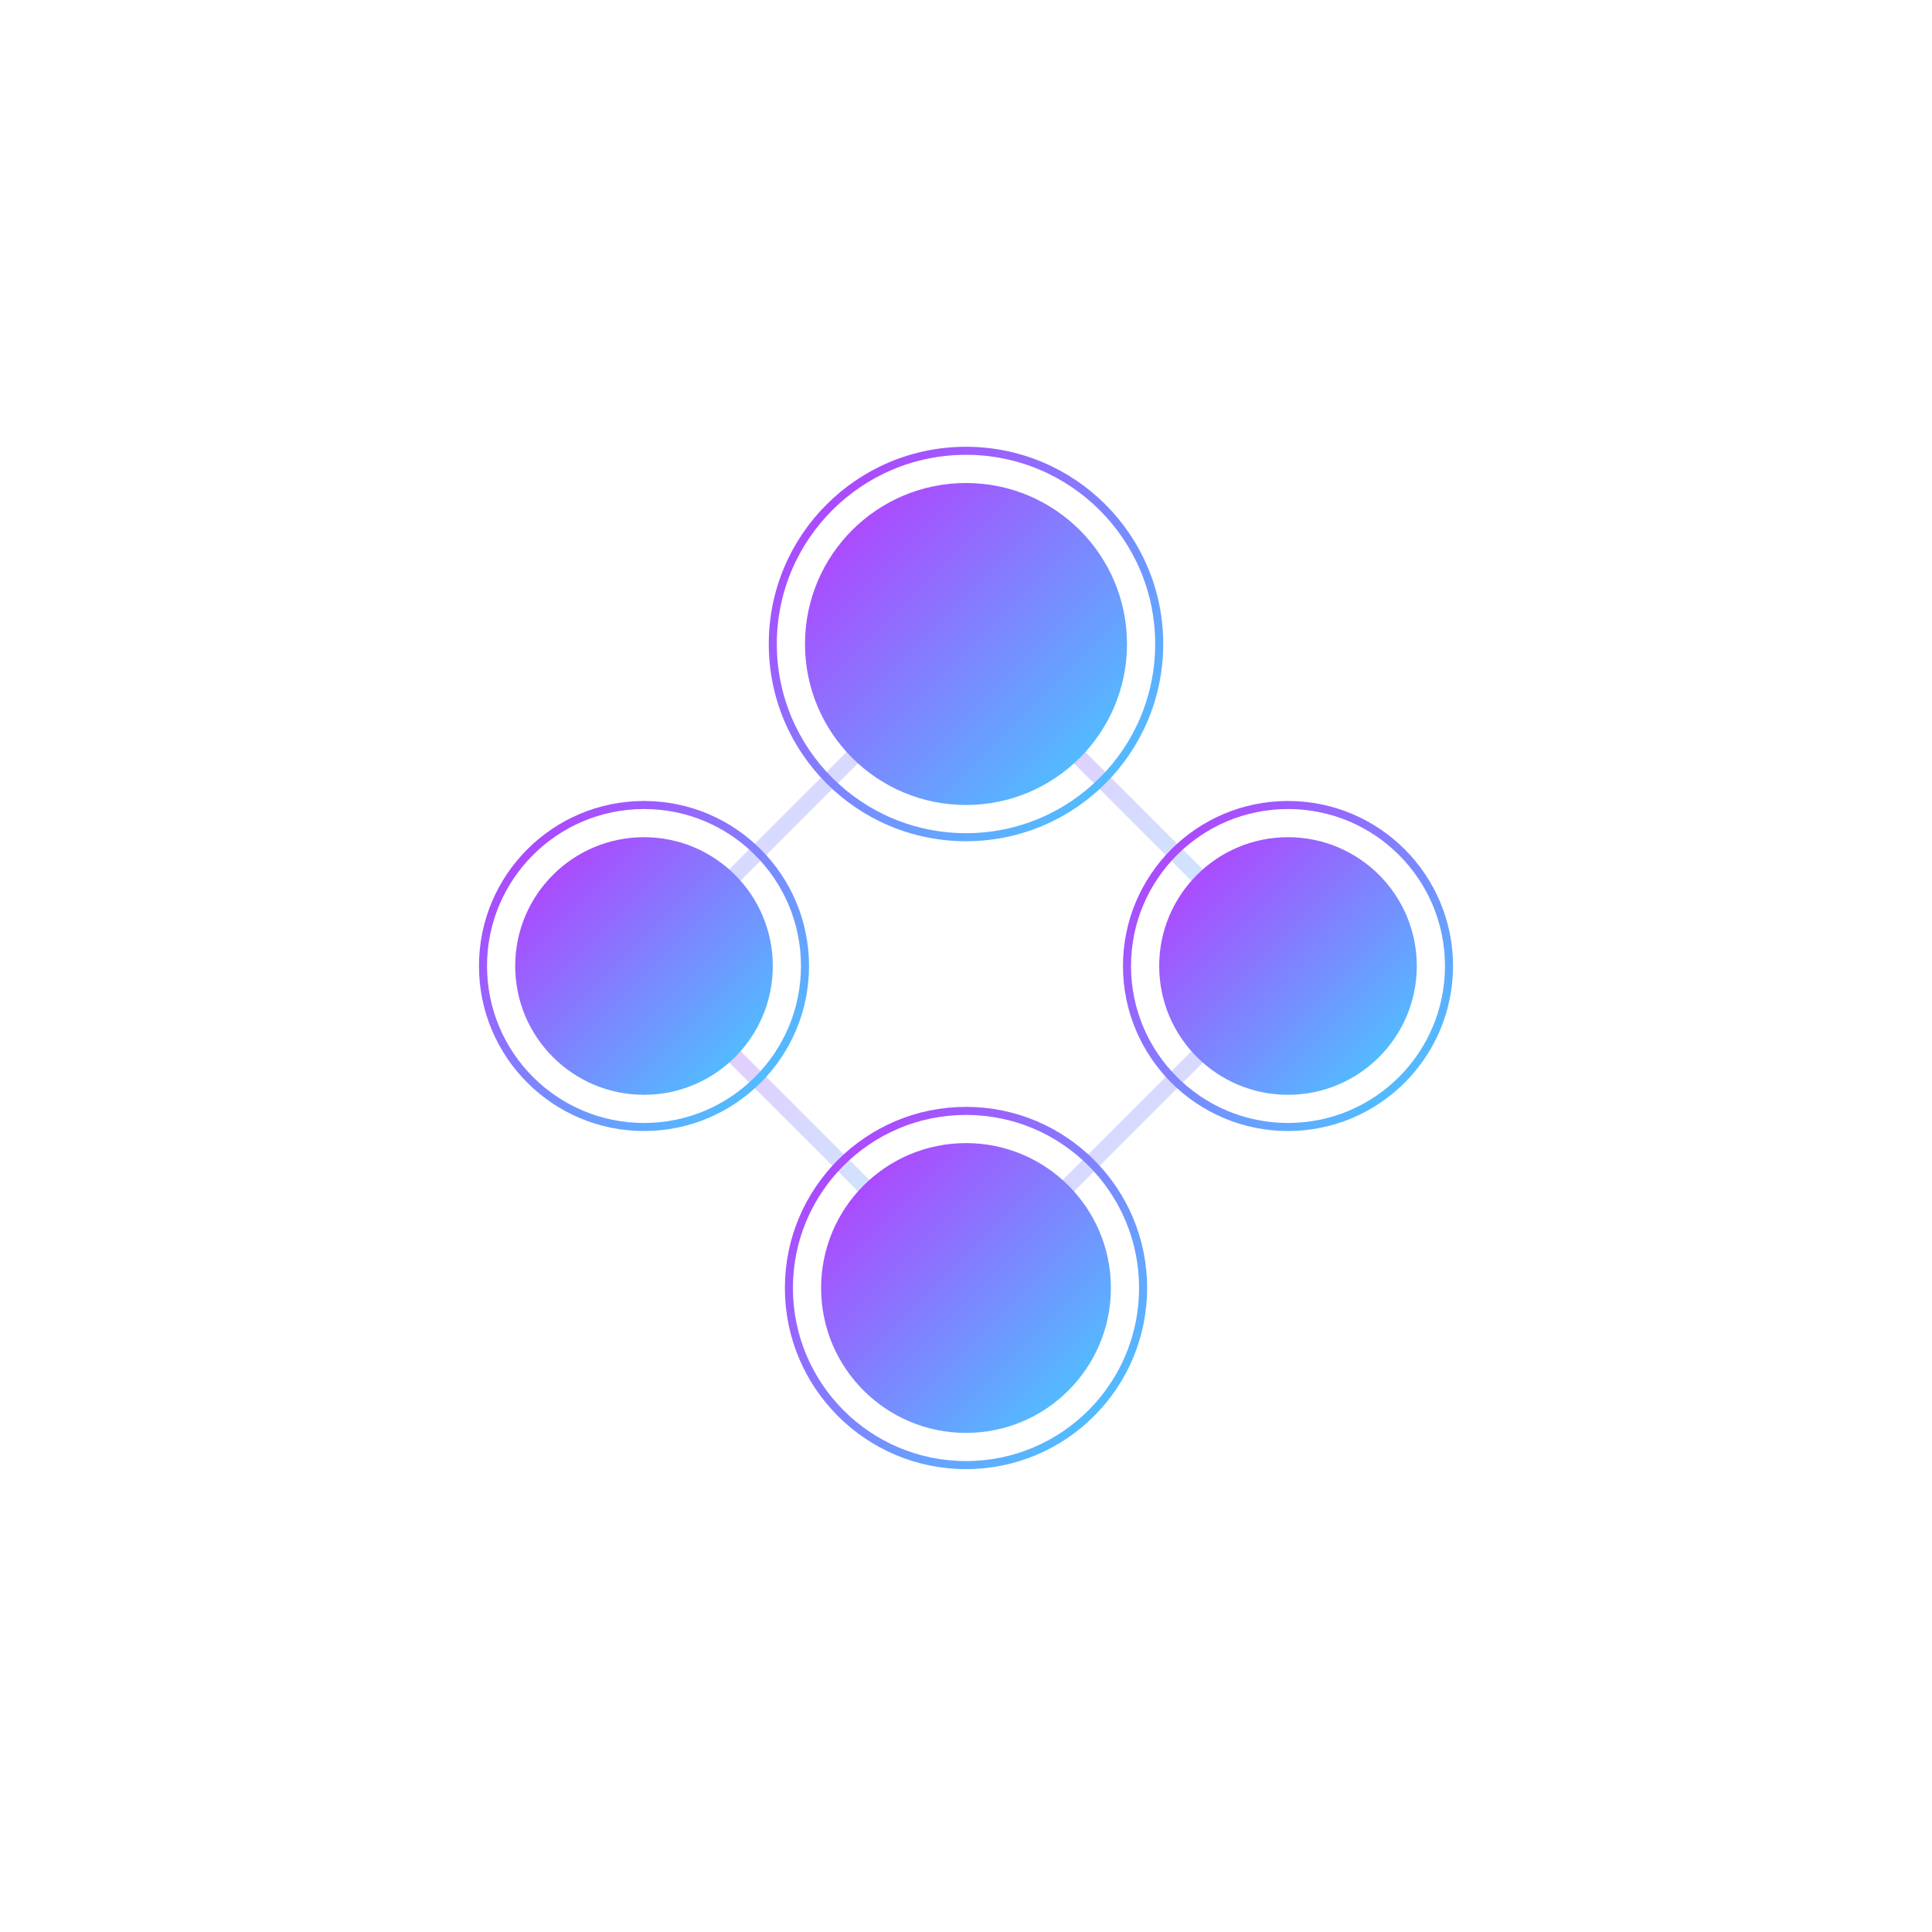
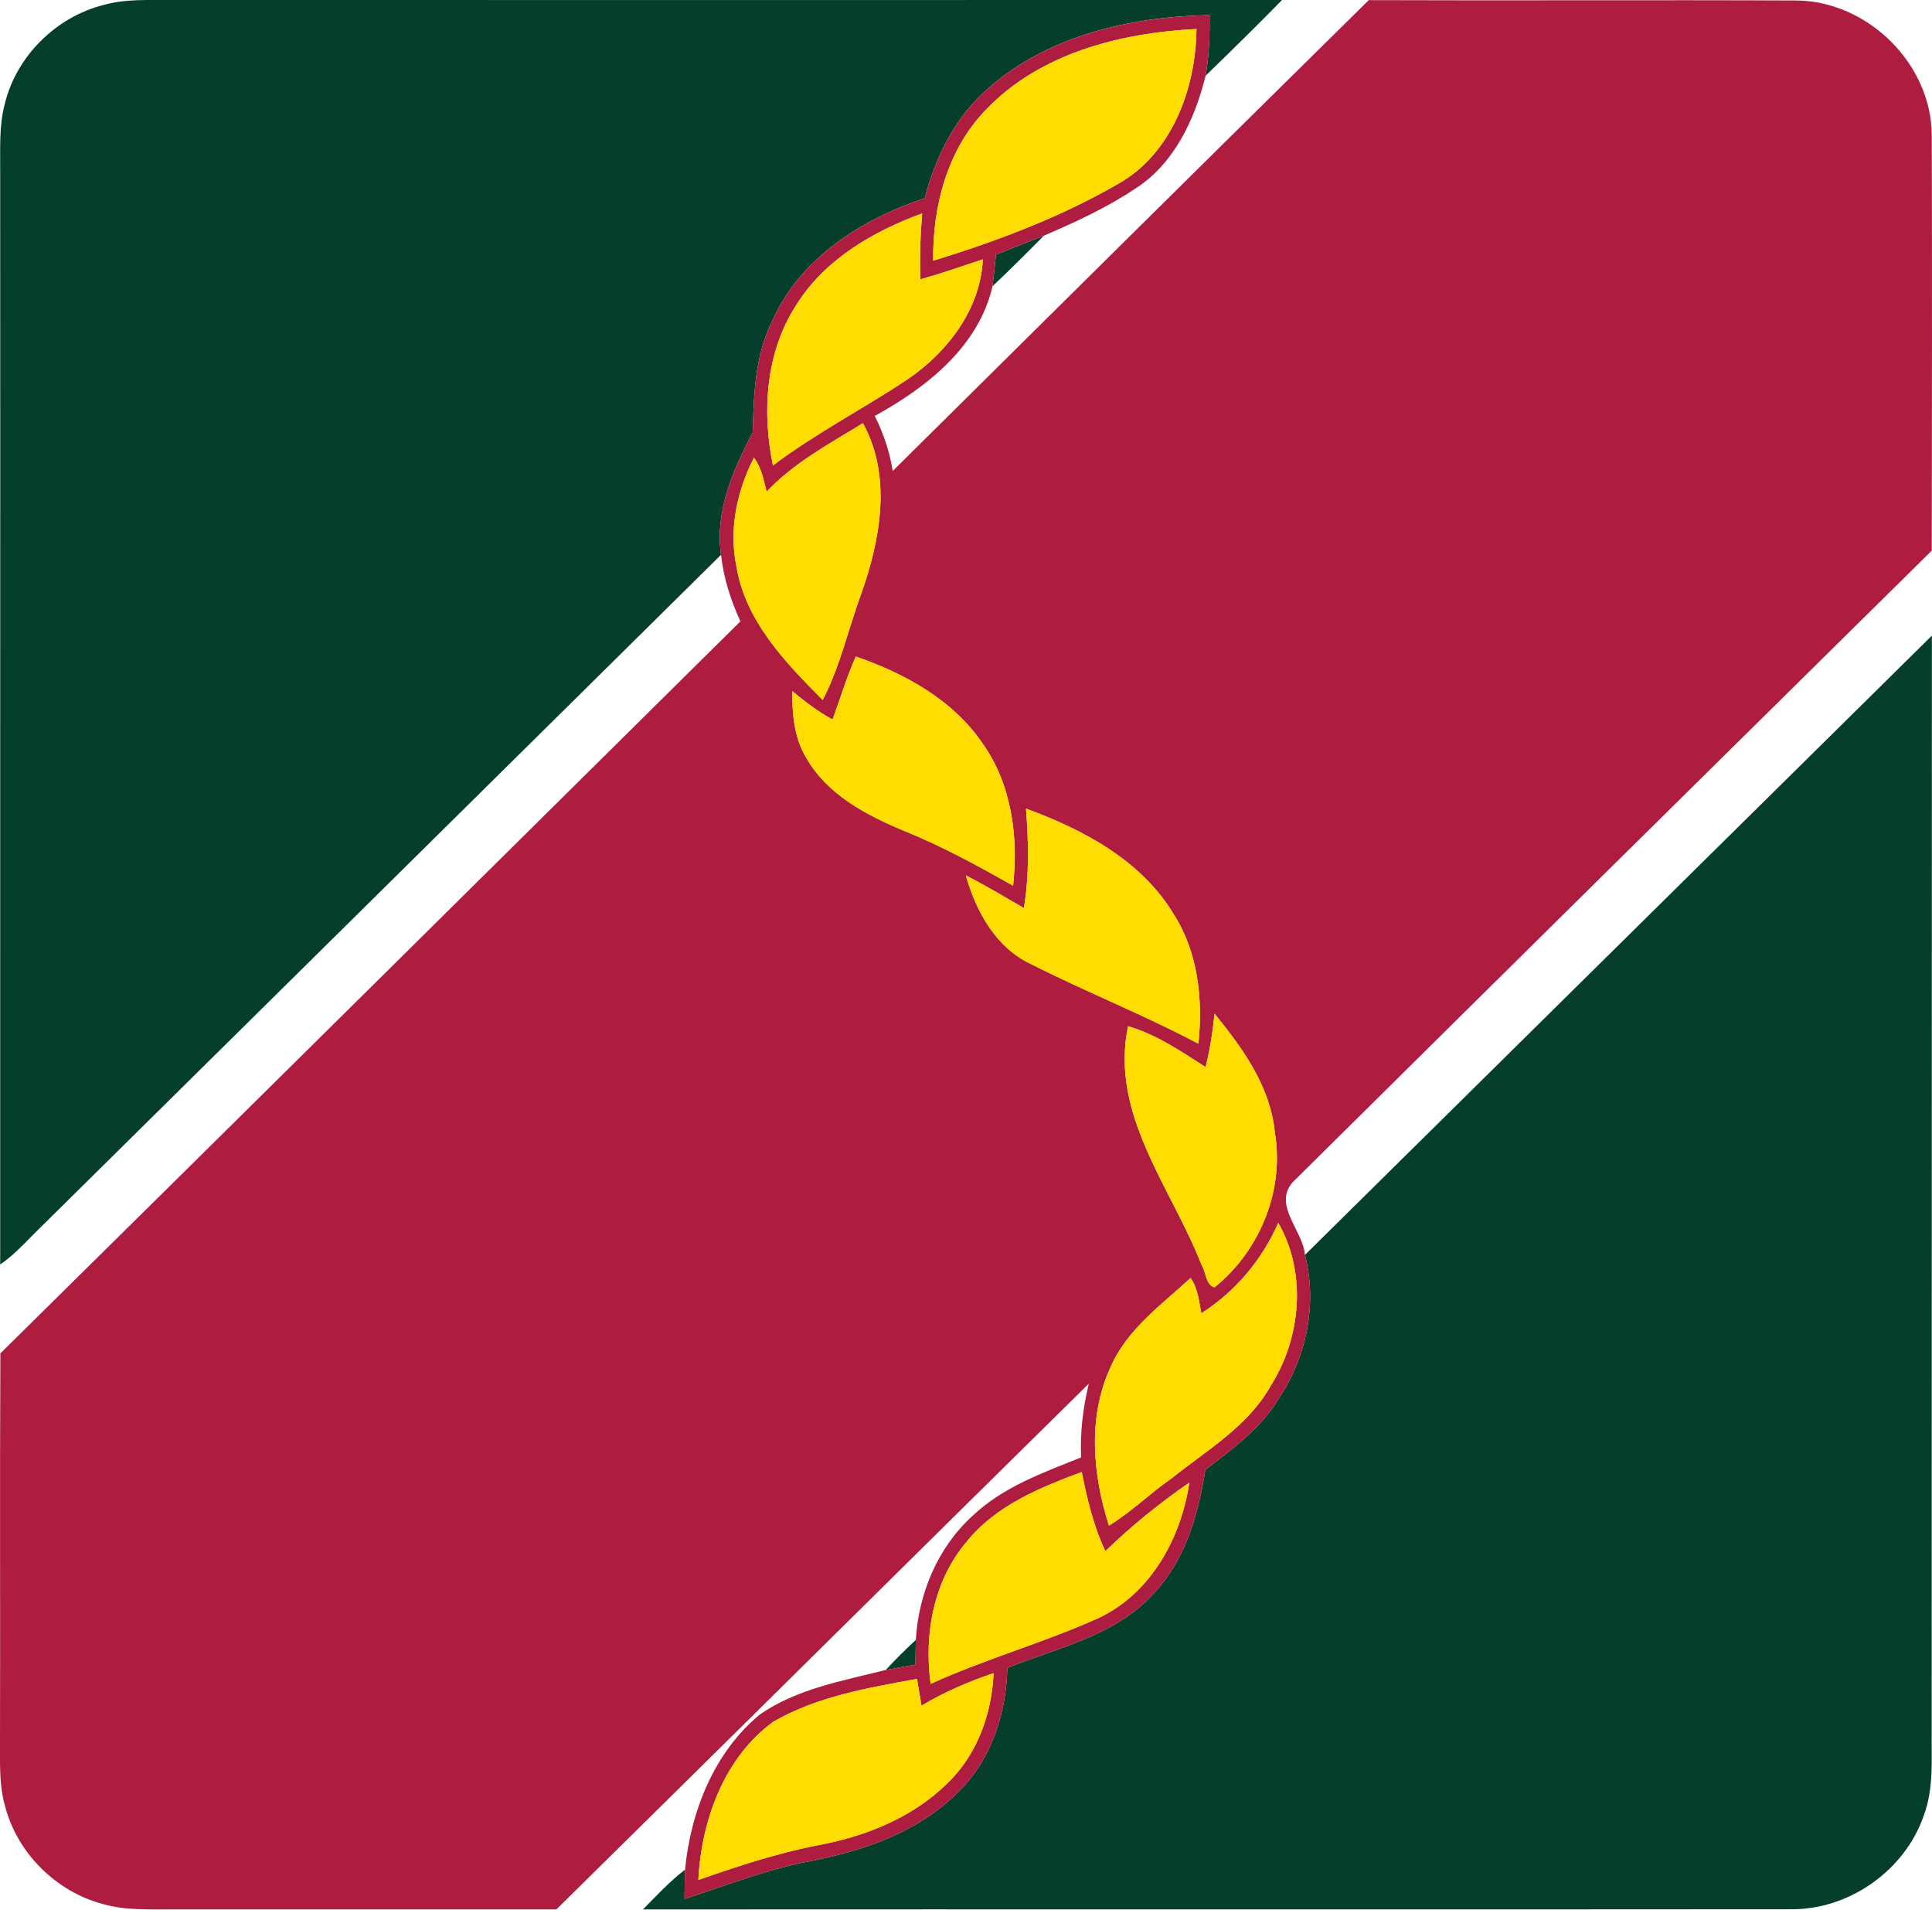
- <svg xmlns="http://www.w3.org/2000/svg" width="240" height="240" viewBox="0 0 240 240" fill="none">
+ <svg xmlns="http://www.w3.org/2000/svg" id="Layer_2" data-name="Layer 2" viewBox="0 0 310.34 306.65">
  <defs>
-     <linearGradient id="nodeGradient" x1="0%" y1="0%" x2="100%" y2="100%">
-       <stop offset="0%" style="stop-color:#bd34fe;stop-opacity:1" />
-       <stop offset="100%" style="stop-color:#41d1ff;stop-opacity:1" />
-     </linearGradient>
-     <linearGradient id="lineGradient" x1="0%" y1="0%" x2="100%" y2="100%">
-       <stop offset="0%" style="stop-color:#bd34fe;stop-opacity:0.3" />
-       <stop offset="100%" style="stop-color:#41d1ff;stop-opacity:0.3" />
-     </linearGradient>
+     <style>
+       .cls-1 {
+         fill: #ae1c3f;
+       }
+ 
+       .cls-1, .cls-2, .cls-3 {
+         stroke-width: 0px;
+       }
+ 
+       .cls-2 {
+         fill: #053e2b;
+       }
+ 
+       .cls-3 {
+         fill: #fd0;
+       }
+     </style>
  </defs>
-   <g class="connections">
-     <path d="M120 80L80 120" stroke="url(#lineGradient)" stroke-width="2" />
-     <path d="M120 80L160 120" stroke="url(#lineGradient)" stroke-width="2" />
-     <path d="M80 120L120 160" stroke="url(#lineGradient)" stroke-width="2" />
-     <path d="M160 120L120 160" stroke="url(#lineGradient)" stroke-width="2" />
-     <path d="M80 120L160 120" stroke="url(#lineGradient)" stroke-width="2" />
+   <g id="Layer_1-2" data-name="Layer 1">
+     <path class="cls-2" d="M16.62.8C20.2-.22,23.95.04,27.62,0,87.06.02,146.5,0,205.94,0c-4.04,4.12-8.15,8.16-12.29,12.17.59-3.21.67-6.49.65-9.75-12.54.25-25.77,3.21-35.44,11.66-5.34,4.57-8.58,11.04-10.32,17.75-10.08,3.35-19.97,9.57-24.44,19.6-2.83,5.57-3.02,11.89-3.19,17.99-3.15,6.07-6.09,12.62-5.09,19.68C78.96,125.56,42.06,161.98,5.19,198.42c-1.62,1.65-3.23,3.34-5.16,4.65-.02-58.41.03-116.82,0-175.22.04-3.72-.23-7.5.73-11.13C2.61,9.04,8.98,2.74,16.62.8Z" />
+     <path class="cls-2" d="M159.98,40.91c2.56-1.04,5.15-2.04,7.71-3.07-2.71,2.74-5.45,5.48-8.26,8.13.22-1.68.38-3.37.55-5.06Z" />
+     <path class="cls-2" d="M209.62,201.53c33.58-33.13,67.12-66.32,100.7-99.45,0,58.58-.03,117.16-.03,175.75-.06,4.54.37,9.23-1.22,13.59-2.99,8.9-11.97,15.28-21.36,15.2-61.48.06-122.95-.01-184.43.03,2.17-2.21,4.29-4.5,6.76-6.39-.04,1.57-.06,3.13-.08,4.7,6.28-2.02,12.45-4.45,18.93-5.82,8.77-1.61,17.75-4.41,24.35-10.7,5.77-5.19,8.41-12.96,8.57-20.57,7.97-3.24,17.08-5.08,23.18-11.62,5.31-5.39,7.5-12.9,8.62-20.2,4.33-3.34,8.93-6.64,11.79-11.43,4.5-6.7,6.22-15.22,4.22-23.09Z" />
+     <path class="cls-2" d="M142.29,268.19c1.53-1.68,3.15-3.28,4.82-4.82-.02,1.32-.05,2.65-.06,3.97-1.59.28-3.18.55-4.76.85Z" />
+     <path class="cls-1" d="M219.87.02c22.93.09,45.86-.05,68.78.06,11.42.15,21.62,10.2,21.65,21.67.07,22.23.03,44.45,0,66.68-34.25,33.79-68.49,67.6-102.67,101.45-3.18,3.7,1.66,7.71,1.99,11.65,2,7.87.28,16.39-4.22,23.09-2.86,4.79-7.46,8.09-11.79,11.43-1.12,7.3-3.31,14.81-8.62,20.2-6.1,6.54-15.21,8.38-23.18,11.62-.16,7.61-2.8,15.38-8.57,20.57-6.6,6.29-15.58,9.09-24.35,10.7-6.48,1.37-12.65,3.8-18.93,5.82.02-1.57.04-3.13.08-4.7.9-9.33,4.65-18.84,12.02-24.92,5.97-4.14,13.32-5.41,20.23-7.15,1.58-.3,3.17-.57,4.76-.85.01-1.32.04-2.65.06-3.97.43-7.45,3.52-14.85,9.1-19.92,4.87-4.64,11.33-6.93,17.45-9.4-.18-3.99.3-7.96,1.24-11.84-28.55,28.11-56.99,56.33-85.53,84.44-20.62-.01-41.24-.01-61.85,0-3.66-.03-7.4.17-10.96-.86-7.6-1.99-13.9-8.29-15.8-15.93C-.06,286.92,0,283.84,0,280.82c.06-21.16-.05-42.32.06-63.47,39.67-39.14,79.26-78.35,118.87-117.56-1.54-3.39-2.71-6.97-3.11-10.68-1-7.06,1.94-13.61,5.09-19.68.17-6.1.36-12.42,3.19-17.99,4.47-10.03,14.36-16.25,24.44-19.6,1.74-6.71,4.98-13.18,10.32-17.75,9.67-8.45,22.9-11.41,35.44-11.66.02,3.26-.06,6.54-.65,9.75-1.73,7.01-5.09,14.24-11.42,18.2-4.55,3.02-9.53,5.32-14.54,7.46-2.56,1.03-5.15,2.03-7.71,3.07-.17,1.69-.33,3.38-.55,5.06-2.25,9.73-10.6,16.26-18.92,20.83,1.41,2.78,2.4,5.76,2.89,8.84C168.87,50.41,194.34,25.18,219.87.02ZM158.39,17.61c-6.23,6.39-8.6,15.54-8.49,24.26,10.18-3.13,20.26-6.91,29.51-12.23,8.81-4.83,12.68-15.4,12.78-24.98-12.17.61-25.12,3.86-33.8,12.95ZM127.81,49.14c-4.83,7.54-5.43,17.02-3.65,25.61,6.84-5.15,14.47-9.08,21.59-13.81,6.44-4.37,11.75-11.26,12.12-19.29-3.33,1.11-6.66,2.27-10.04,3.22-.11-3.54,0-7.08.3-10.6-7.96,2.92-15.78,7.47-20.32,14.87ZM123.15,78.96c-.49-1.89-.84-3.87-2.04-5.46-2.74,5.35-4.06,11.53-2.81,17.49,1.43,8.73,7.85,15.41,13.85,21.42,2.78-5.32,4.08-11.29,6.14-16.91,3.11-8.72,5.04-19.03.32-27.54-5.38,3.32-11.07,6.34-15.46,11ZM133.74,115.56c-2.33-1.26-4.44-2.88-6.47-4.56-.03,3.69.3,7.54,2.27,10.76,3.33,5.8,9.49,9.09,15.46,11.58,6.15,2.47,11.97,5.63,17.73,8.91.87-7.81-.21-16.16-4.8-22.72-4.77-7.09-12.56-11.38-20.47-14.09-1.44,3.29-2.5,6.74-3.72,10.12ZM164.47,145.84c-3.09-1.79-6.15-3.64-9.33-5.25,1.63,5.74,4.82,11.61,10.46,14.23,8.86,4.49,18.12,8.14,26.9,12.8.75-7.13-.04-14.69-3.99-20.84-5.21-8.64-14.52-13.55-23.7-16.92.41,5.33.54,10.69-.34,15.98ZM193.65,171.37c-3.94-2.54-7.91-5.24-12.45-6.56-2.97,14.22,7.01,25.96,11.84,38.41.7,1.11.6,3.05,2.03,3.54,7.32-5.87,11.29-15.63,9.7-24.94-.71-7.35-5.17-13.49-9.68-19.03-.29,2.89-.72,5.77-1.44,8.58ZM205.33,196.39c-2.6,5.93-6.89,11.04-12.36,14.52-.37-1.95-.56-4-1.72-5.67-4.71,4.34-10.25,8.27-12.87,14.34-3.7,8-2.86,17.24-.25,25.43,3.59-2.18,6.59-5.18,10.03-7.57,5.71-4.56,12.41-8.43,16.04-15.03,4.82-7.69,5.71-18.03,1.13-26.02ZM155.33,247.53c-5.36,6.24-6.94,14.9-5.84,22.89,8.83-4.02,18.23-6.62,27.06-10.61,8.35-3.98,13.18-12.83,14.49-21.7-4.79,3.29-9.3,6.96-13.48,11-1.92-4.02-2.92-8.37-3.8-12.71-6.73,2.51-13.78,5.38-18.43,11.13ZM148.02,273.93c-.24-1.44-.48-2.87-.72-4.3-7.88,1.43-16.07,2.83-23.09,6.88-7.93,5.79-11.55,15.89-12.03,25.4,6.31-2.2,12.67-4.3,19.24-5.58,7.61-1.4,15.17-4.43,20.75-9.93,4.79-4.58,7.15-11.16,7.43-17.7-4.02,1.37-7.94,3.04-11.58,5.23Z" />
+     <path class="cls-3" d="M158.39,17.61c8.68-9.09,21.63-12.34,33.8-12.95-.1,9.58-3.97,20.15-12.78,24.98-9.25,5.32-19.33,9.1-29.51,12.23-.11-8.72,2.26-17.87,8.49-24.26Z" />
+     <path class="cls-3" d="M127.81,49.14c4.54-7.4,12.36-11.95,20.32-14.87-.3,3.52-.41,7.06-.3,10.6,3.38-.95,6.71-2.11,10.04-3.22-.37,8.03-5.68,14.92-12.12,19.29-7.12,4.73-14.75,8.66-21.59,13.81-1.78-8.59-1.18-18.07,3.65-25.61Z" />
+     <path class="cls-3" d="M123.15,78.96c4.39-4.66,10.08-7.68,15.46-11,4.72,8.51,2.79,18.82-.32,27.54-2.06,5.62-3.36,11.59-6.14,16.91-6-6.01-12.42-12.69-13.85-21.42-1.25-5.96.07-12.14,2.81-17.49,1.2,1.59,1.55,3.57,2.04,5.46Z" />
+     <path class="cls-3" d="M133.74,115.56c1.22-3.38,2.28-6.83,3.72-10.12,7.91,2.71,15.7,7,20.47,14.09,4.59,6.56,5.67,14.91,4.8,22.72-5.76-3.28-11.58-6.44-17.73-8.91-5.97-2.49-12.13-5.78-15.46-11.58-1.97-3.22-2.3-7.07-2.27-10.76,2.03,1.68,4.14,3.3,6.47,4.56Z" />
+     <path class="cls-3" d="M164.47,145.84c.88-5.29.75-10.65.34-15.98,9.18,3.37,18.49,8.28,23.7,16.92,3.95,6.15,4.74,13.71,3.99,20.84-8.78-4.66-18.04-8.31-26.9-12.8-5.64-2.62-8.83-8.49-10.46-14.23,3.18,1.61,6.24,3.46,9.33,5.25Z" />
+     <path class="cls-3" d="M193.65,171.37c.72-2.81,1.15-5.69,1.44-8.58,4.51,5.54,8.97,11.68,9.68,19.03,1.59,9.31-2.38,19.07-9.7,24.94-1.43-.49-1.33-2.43-2.03-3.54-4.83-12.45-14.81-24.19-11.84-38.41,4.54,1.32,8.51,4.02,12.45,6.56Z" />
+     <path class="cls-3" d="M205.33,196.39c4.58,7.99,3.69,18.33-1.13,26.02-3.63,6.6-10.33,10.47-16.04,15.03-3.44,2.39-6.44,5.39-10.03,7.57-2.61-8.19-3.45-17.43.25-25.43,2.62-6.07,8.16-10,12.87-14.34,1.16,1.67,1.35,3.72,1.72,5.67,5.47-3.48,9.76-8.59,12.36-14.52Z" />
+     <path class="cls-3" d="M155.33,247.53c4.65-5.75,11.7-8.62,18.43-11.13.88,4.34,1.88,8.69,3.8,12.71,4.18-4.04,8.69-7.71,13.48-11-1.31,8.87-6.14,17.72-14.49,21.7-8.83,3.99-18.23,6.59-27.06,10.61-1.1-7.99.48-16.65,5.84-22.89Z" />
+     <path class="cls-3" d="M148.02,273.93c3.64-2.19,7.56-3.86,11.58-5.23-.28,6.54-2.64,13.12-7.43,17.7-5.58,5.5-13.14,8.53-20.75,9.93-6.57,1.28-12.93,3.38-19.24,5.58.48-9.51,4.1-19.61,12.03-25.4,7.02-4.05,15.21-5.45,23.09-6.88.24,1.43.48,2.86.72,4.3Z" />
  </g>
-   <g class="nodes">
-     <circle cx="120" cy="80" r="20" fill="url(#nodeGradient)" />
-     <circle cx="120" cy="80" r="24" stroke="url(#nodeGradient)" stroke-width="1" fill="none" />
-     <circle cx="80" cy="120" r="16" fill="url(#nodeGradient)" />
-     <circle cx="80" cy="120" r="20" stroke="url(#nodeGradient)" stroke-width="1" fill="none" />
-     <circle cx="160" cy="120" r="16" fill="url(#nodeGradient)" />
-     <circle cx="160" cy="120" r="20" stroke="url(#nodeGradient)" stroke-width="1" fill="none" />
-     <circle cx="120" cy="160" r="18" fill="url(#nodeGradient)" />
-     <circle cx="120" cy="160" r="22" stroke="url(#nodeGradient)" stroke-width="1" fill="none" />
-   </g>
-   <style>
-     @keyframes pulse {
-       0% { transform: scale(1); opacity: 0.8; }
-       50% { transform: scale(1.1); opacity: 1; }
-       100% { transform: scale(1); opacity: 0.8; }
-     }
-     .nodes circle {
-       animation: pulse 3s infinite ease-in-out;
-     }
-     .nodes circle:nth-child(2n) {
-       animation-delay: 1s;
-     }
-     .nodes circle:nth-child(3n) {
-       animation-delay: 2s;
-     }
-   </style>
</svg>
